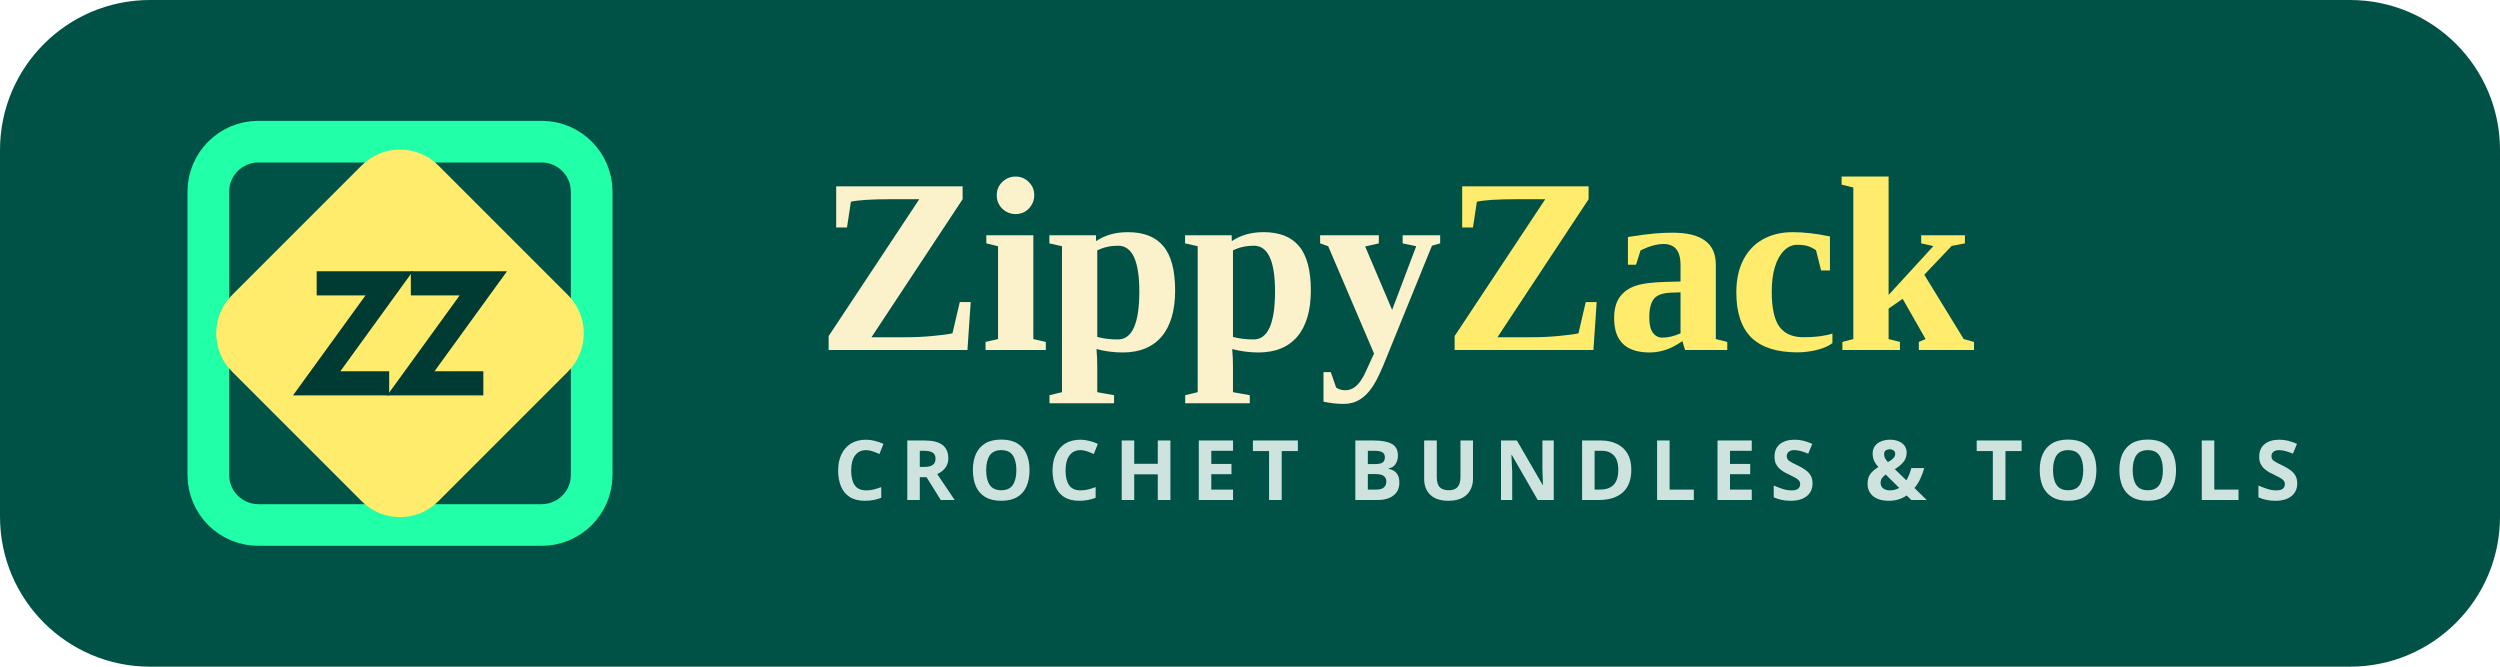
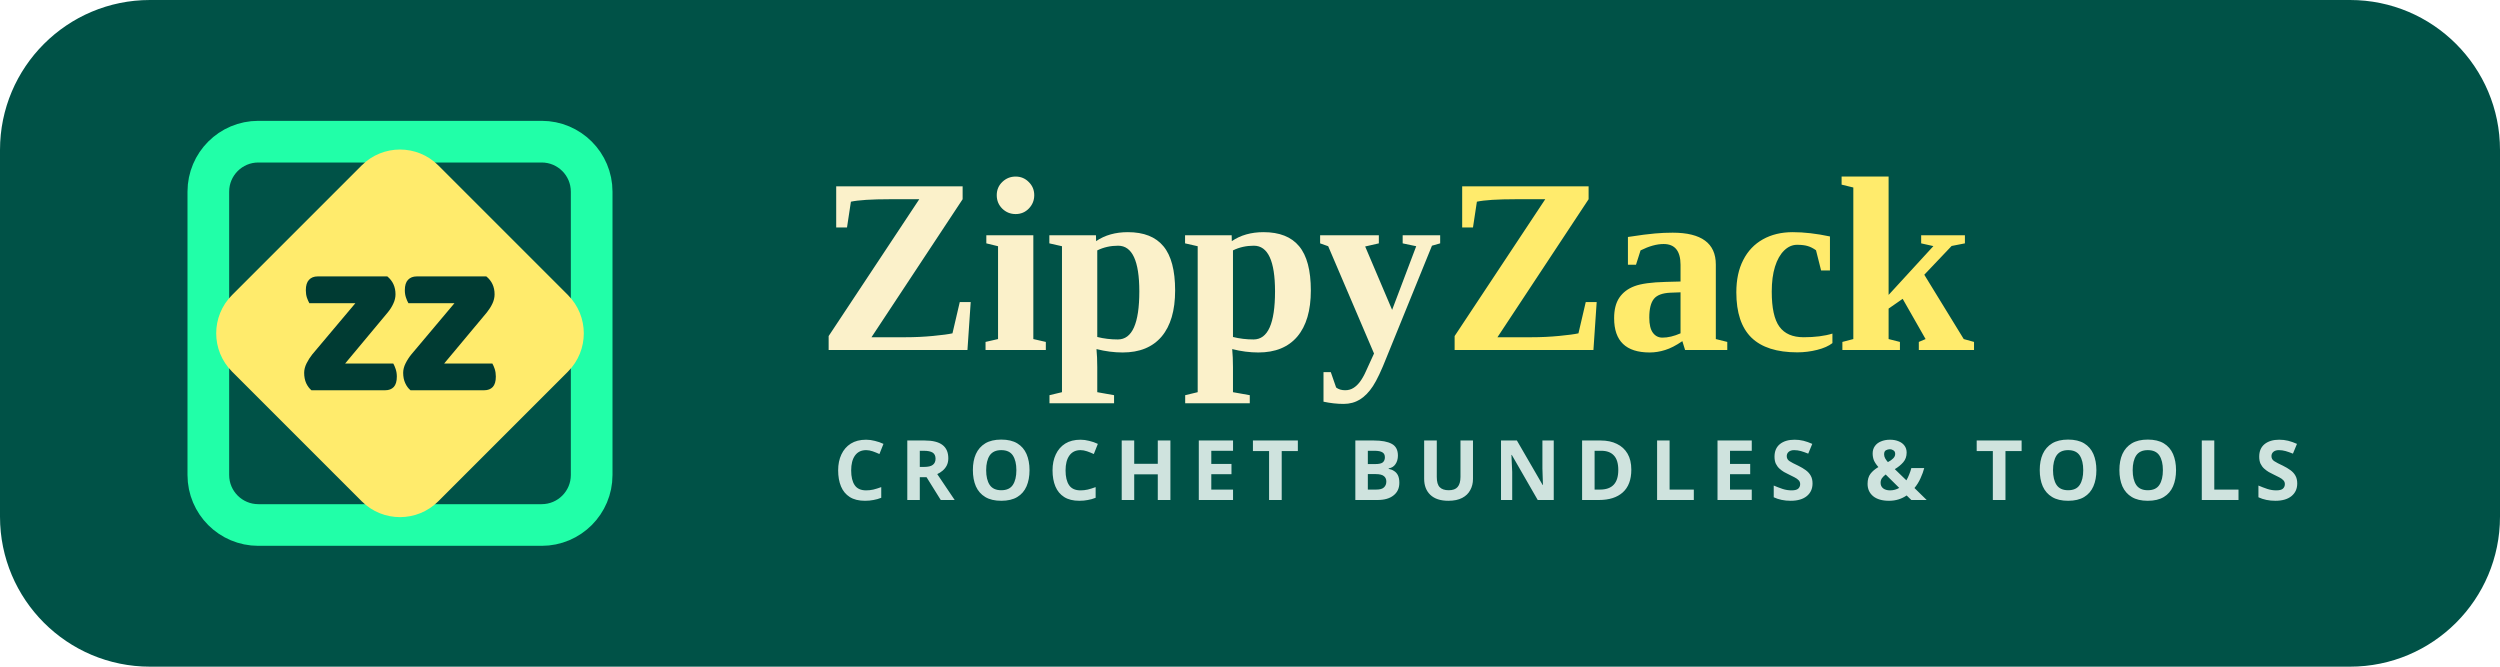
<svg xmlns="http://www.w3.org/2000/svg" viewBox="0 0 300 80" width="300" height="80">
  <rect width="300" height="80" rx="18" fill="#005247" />
  <g transform="translate(48 40)">
    <rect x="-23" y="-23" width="46" height="46" rx="6" fill="none" stroke="#21FFA8" stroke-width="5" stroke-linejoin="round" />
    <rect x="-15" y="-15" width="30" height="30" rx="4" fill="#FFEB6C" stroke="#FFEB6C" stroke-width="5" stroke-linejoin="round" transform="rotate(45)" />
-     <g fill="none" stroke="#003B33" stroke-width="2.9" stroke-linecap="butt" stroke-linejoin="miter">
-       <path d="M-10 -6 H-1.3 L-10 6 H-1.3" />
-       <path d="M1.3 -6 H10 L1.3 6 H10" />
-     </g>
+     <path fill="#003B33" d="M-10.52 2.52L-10.52 2.52L-2.65 -6.83L-1.52 -6.83Q-0.54 -6.02 -0.54 -4.68L-0.54 -4.68Q-0.54 -4.12 -0.8 -3.57Q-1.05 -3.02 -1.46 -2.52L-1.46 -2.52L-9.26 6.83L-10.63 6.83Q-11.01 6.51 -11.26 5.98Q-11.5 5.44 -11.5 4.74L-11.5 4.74Q-11.5 4.18 -11.21 3.6Q-10.92 3.02 -10.52 2.52ZM-1.77 6.83L-10.18 6.83L-8.12 3.62L-0.81 3.62Q-0.65 3.89 -0.52 4.29Q-0.38 4.7 -0.38 5.19L-0.38 5.19Q-0.38 6.04 -0.75 6.44Q-1.12 6.83 -1.77 6.83L-1.77 6.83ZM-9.89 -6.83L-2.24 -6.83L-3.88 -3.62L-10.88 -3.62Q-11.03 -3.89 -11.17 -4.28Q-11.3 -4.68 -11.3 -5.17L-11.3 -5.17Q-11.3 -6.02 -10.92 -6.42Q-10.54 -6.83 -9.89 -6.83L-9.89 -6.83ZM1.37 2.52L1.37 2.52L9.24 -6.83L10.36 -6.83Q11.35 -6.02 11.35 -4.68L11.35 -4.68Q11.35 -4.12 11.09 -3.57Q10.83 -3.02 10.43 -2.52L10.43 -2.52L2.62 6.83L1.26 6.83Q0.87 6.51 0.63 5.98Q0.38 5.44 0.38 4.74L0.38 4.74Q0.38 4.18 0.67 3.6Q0.96 3.02 1.37 2.52ZM10.11 6.83L1.7 6.83L3.77 3.62L11.08 3.62Q11.24 3.89 11.37 4.29Q11.5 4.7 11.5 5.19L11.5 5.19Q11.5 6.04 11.13 6.44Q10.76 6.83 10.11 6.83L10.11 6.83ZM2 -6.83L9.64 -6.83L8.01 -3.62L1.01 -3.62Q0.85 -3.89 0.72 -4.28Q0.58 -4.68 0.58 -5.17L0.58 -5.17Q0.58 -6.02 0.96 -6.42Q1.35 -6.83 2 -6.83L2 -6.83Z" />
  </g>
  <text x="98" y="42" font-family="Baloo 2, ui-rounded, system-ui, sans-serif" font-size="30" font-weight="800" fill="#FBF1CA" letter-spacing="-0.4">Zippy<tspan fill="#FFEB6C">Zack</tspan>
  </text>
  <text x="100" y="60" font-family="Nunito Sans, system-ui, sans-serif" font-size="10" font-weight="600" fill="#CFE3DE" letter-spacing="1.6">CROCHET BUNDLES &amp; TOOLS</text>
</svg>
